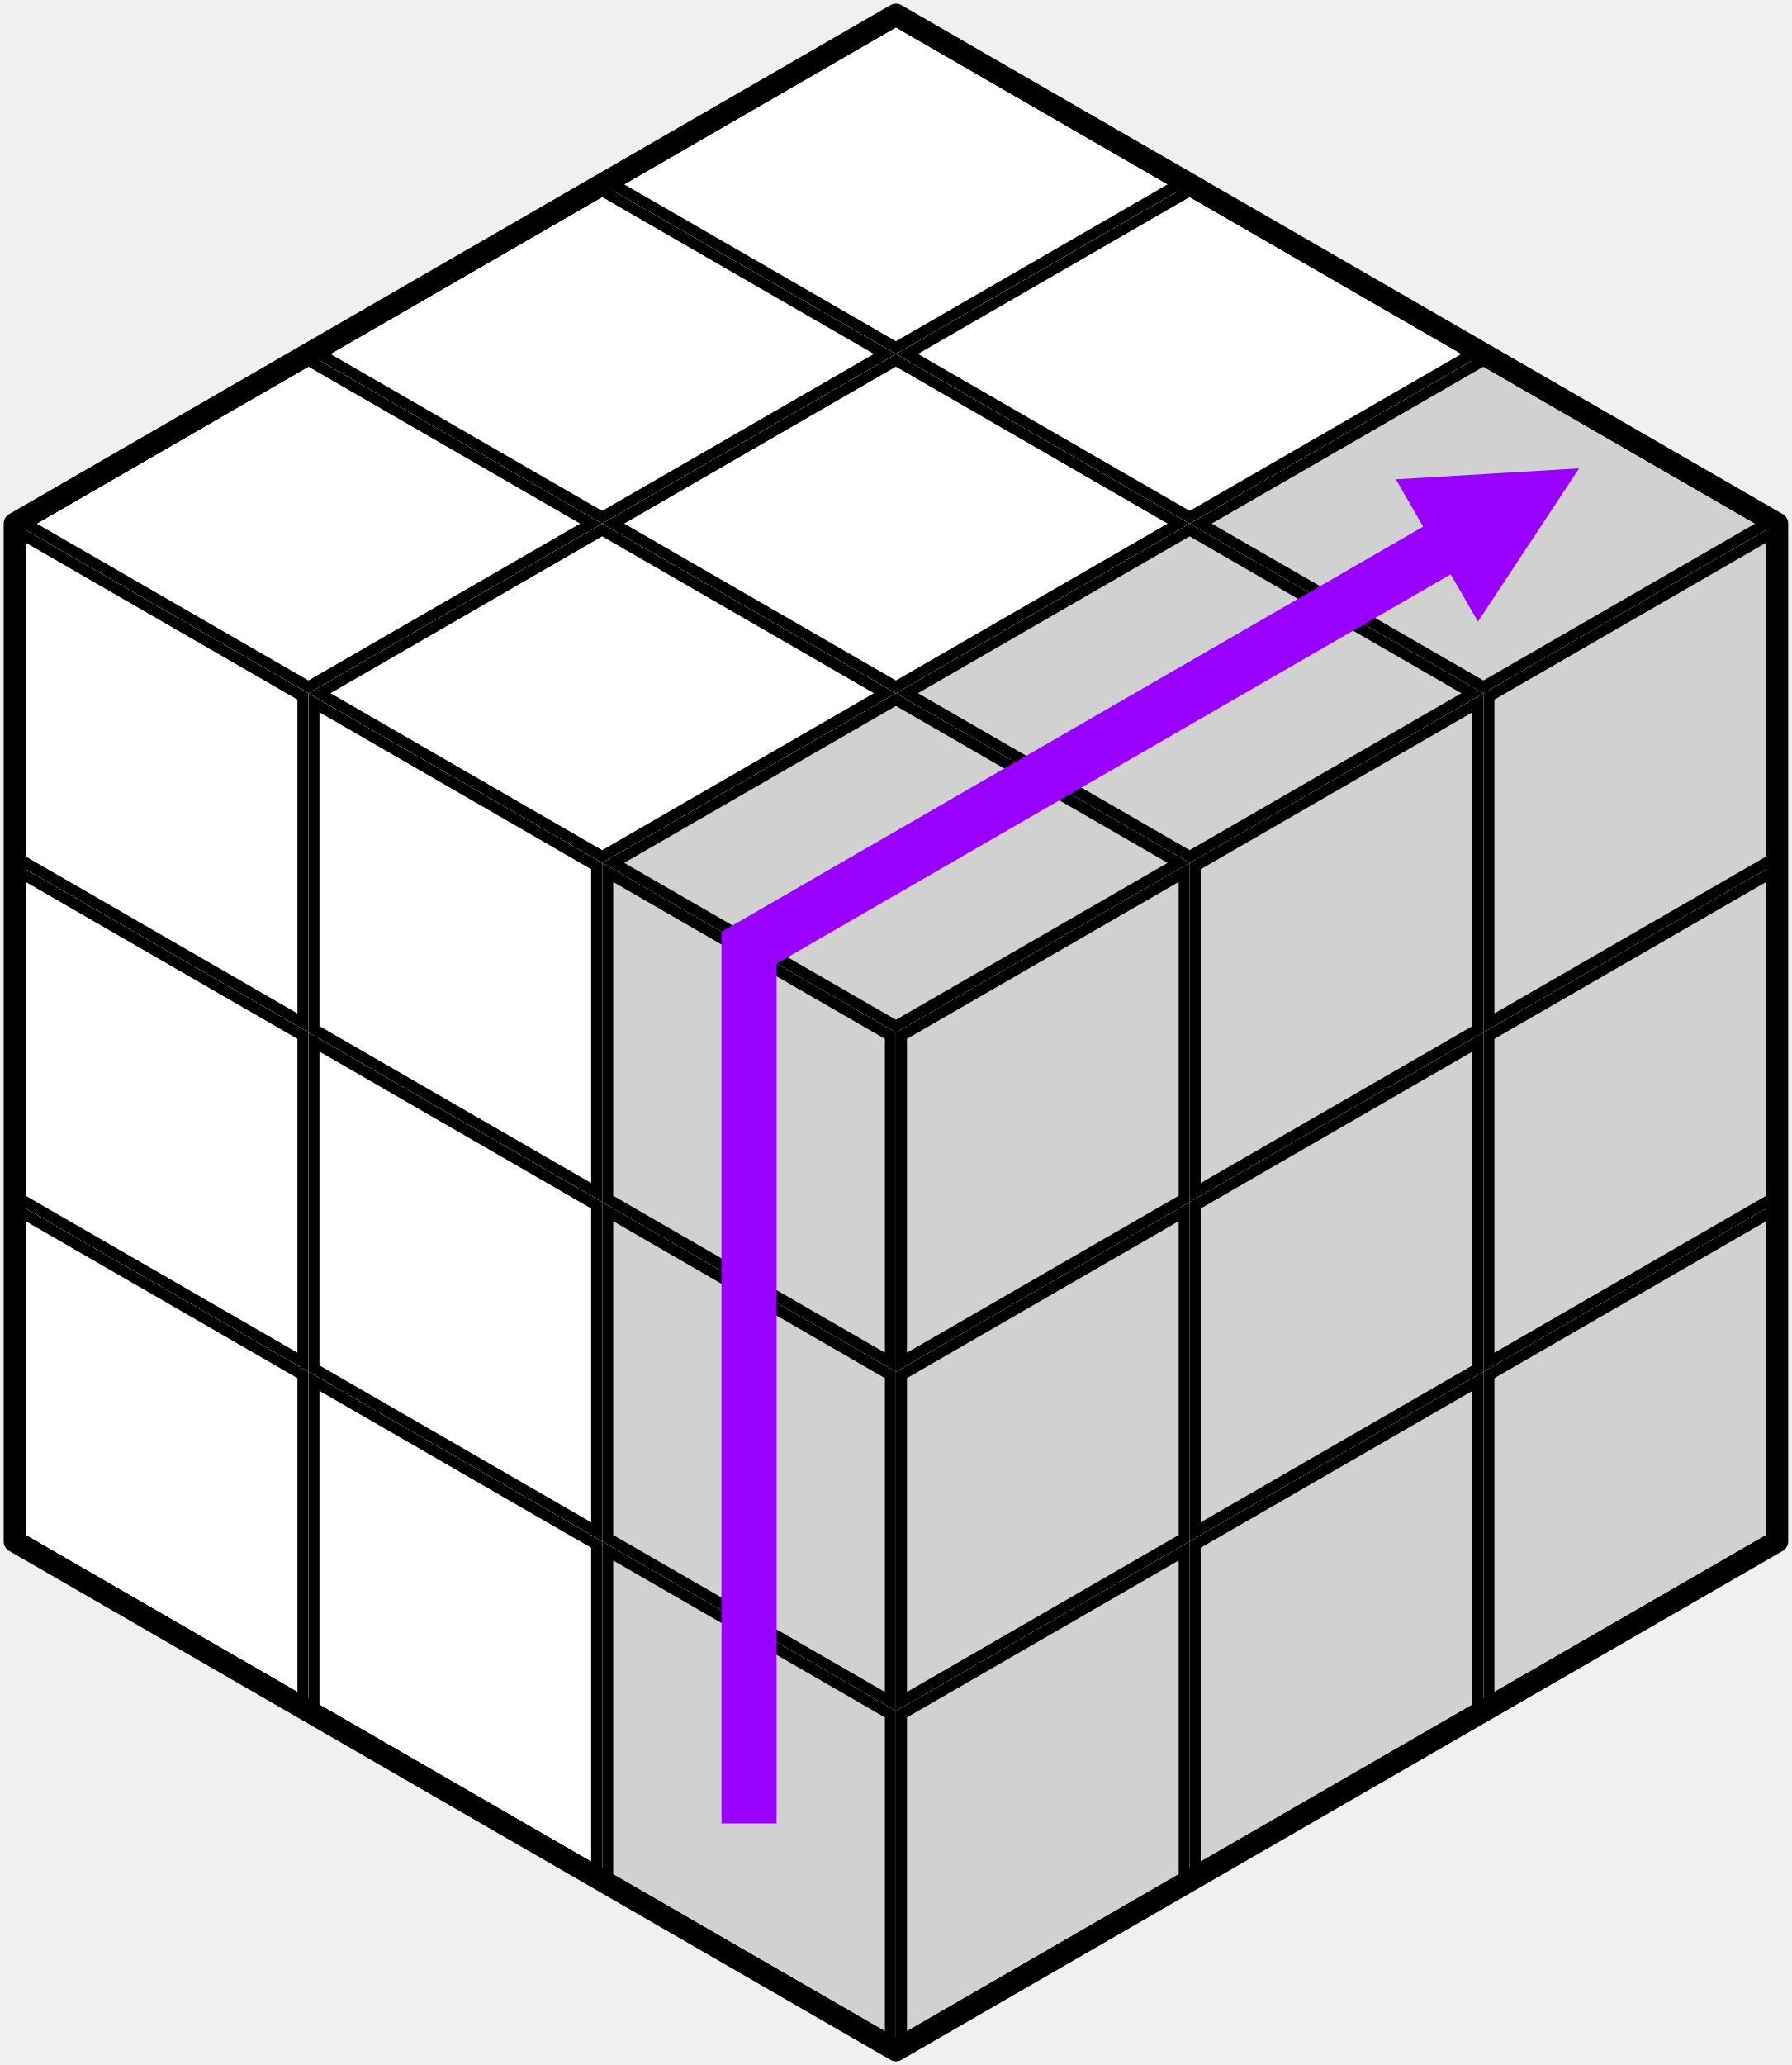
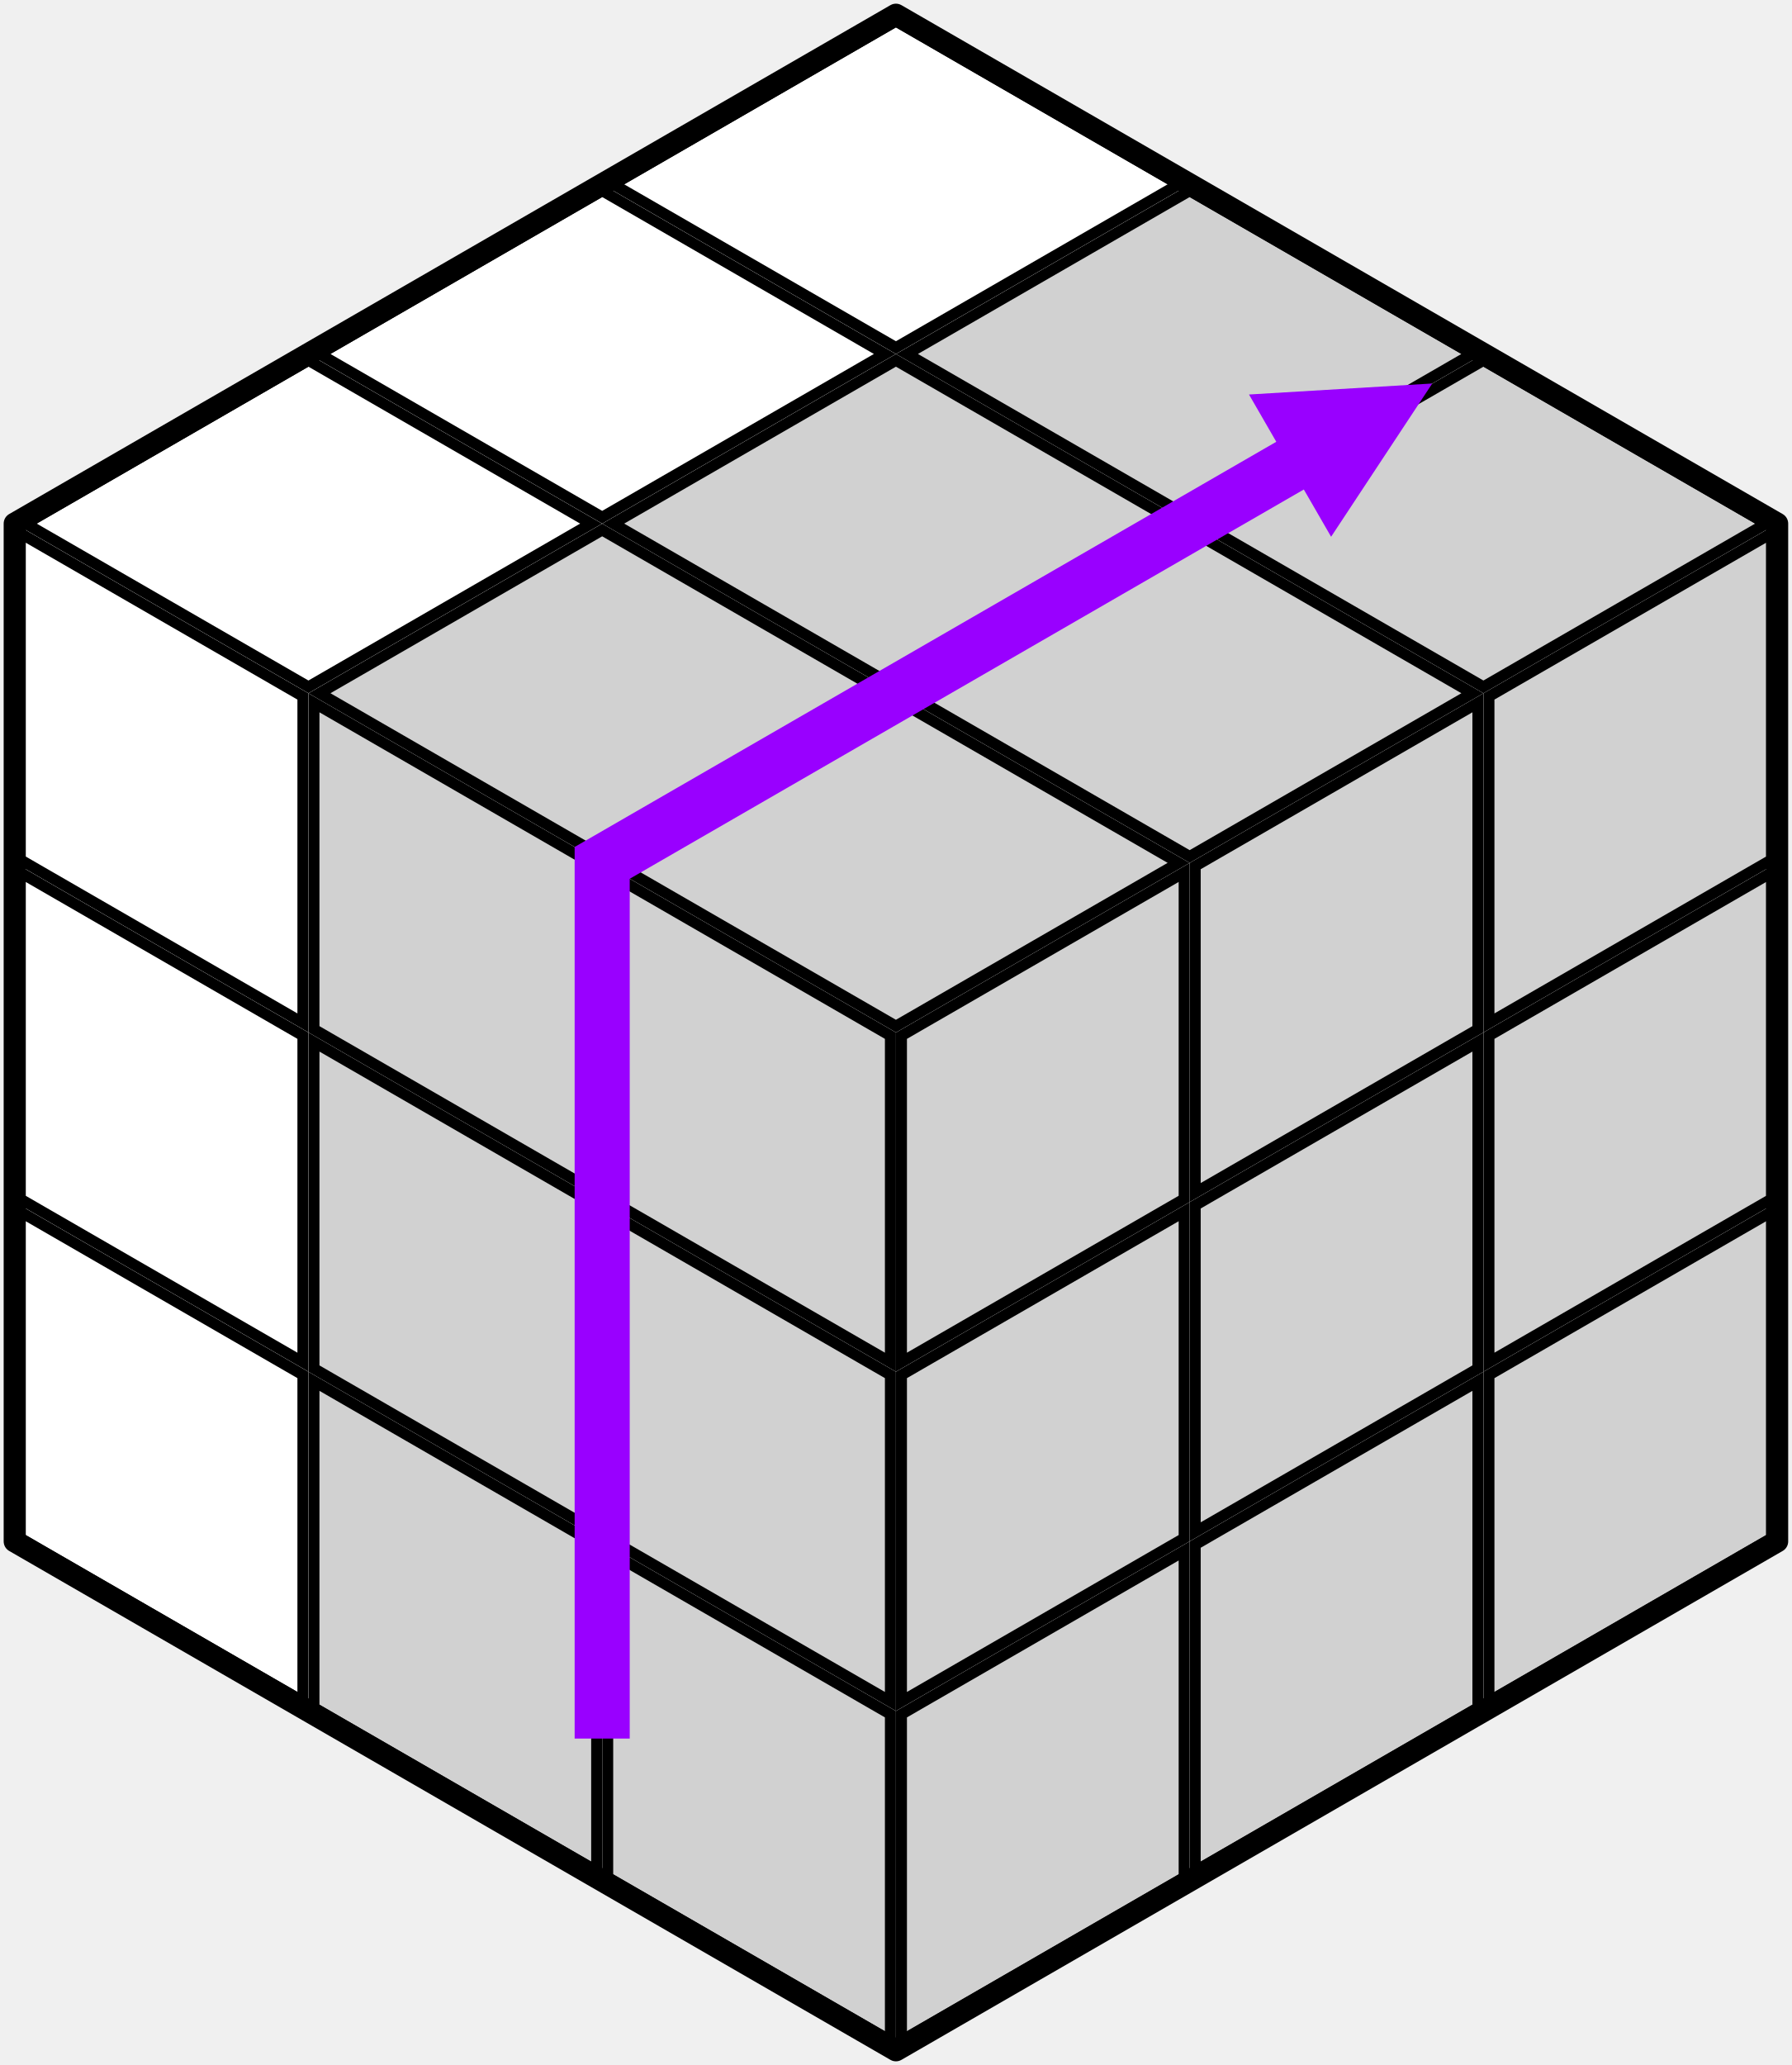
<svg xmlns="http://www.w3.org/2000/svg" style="isolation:isolate" viewBox="-1 -1 122 140.564" width="122pt" height="140.564pt">
  <defs>
-     <clipPath id="_clipPath_kn63TlzLQGtWBHnvIIbKlxHgNXyFAJ4O">
+     <clipPath id="_clipPath_YfMficZN3CAWdTqb5FoNFu34XJYZpy70">
      <rect x="-1" y="-1" width="122" height="140.564" />
    </clipPath>
  </defs>
-   <g clip-path="url(#_clipPath_kn63TlzLQGtWBHnvIIbKlxHgNXyFAJ4O)">
-     <mask id="_mask_UtZSfHOFldebOageDbSiqlFDO6T9jiD7">
+   <g clip-path="url(#_clipPath_YfMficZN3CAWdTqb5FoNFu34XJYZpy70)">
+     <mask id="_mask_dIJvAYDwJOMlvLPknBtTMlpvmCN7cYbd">
      <path d=" M 120 57.735 L 100 69.282 L 100 46.188 L 120 34.641 L 120 57.735 Z " fill="white" stroke="none" />
    </mask>
    <path d=" M 120 57.735 L 100 69.282 L 100 46.188 L 120 34.641 L 120 57.735 Z " fill="rgb(209,209,209)" />
-     <path d=" M 120 57.735 L 100 69.282 L 100 46.188 L 120 34.641 L 120 57.735 Z " fill="rgb(209,209,209)" mask="url(#_mask_UtZSfHOFldebOageDbSiqlFDO6T9jiD7)" vector-effect="non-scaling-stroke" stroke-width="2" stroke="rgb(0,0,0)" stroke-linejoin="round" stroke-linecap="round" stroke-miterlimit="3" />
-     <mask id="_mask_57qtfv5izazXqnDpakSDRAFVGlXvB3z2">
+     <path d=" M 120 57.735 L 100 69.282 L 100 46.188 L 120 34.641 L 120 57.735 Z " fill="rgb(209,209,209)" mask="url(#_mask_dIJvAYDwJOMlvLPknBtTMlpvmCN7cYbd)" vector-effect="non-scaling-stroke" stroke-width="2" stroke="rgb(0,0,0)" stroke-linejoin="round" stroke-linecap="round" stroke-miterlimit="3" />
+     <mask id="_mask_1Ibh30FAZa9IqF8SfiQkhRQlHUa1AlM7">
      <path d=" M 100 69.282 L 80 80.829 L 80 57.735 L 100 46.188 L 100 69.282 Z " fill="white" stroke="none" />
    </mask>
    <path d=" M 100 69.282 L 80 80.829 L 80 57.735 L 100 46.188 L 100 69.282 Z " fill="rgb(209,209,209)" />
-     <path d=" M 100 69.282 L 80 80.829 L 80 57.735 L 100 46.188 L 100 69.282 Z " fill="rgb(209,209,209)" mask="url(#_mask_57qtfv5izazXqnDpakSDRAFVGlXvB3z2)" vector-effect="non-scaling-stroke" stroke-width="2" stroke="rgb(0,0,0)" stroke-linejoin="round" stroke-linecap="round" stroke-miterlimit="3" />
-     <mask id="_mask_m2H1XJAxyVooup1Fv7nvfsWDFdElOuWq">
+     <path d=" M 100 69.282 L 80 80.829 L 80 57.735 L 100 46.188 L 100 69.282 Z " fill="rgb(209,209,209)" mask="url(#_mask_1Ibh30FAZa9IqF8SfiQkhRQlHUa1AlM7)" vector-effect="non-scaling-stroke" stroke-width="2" stroke="rgb(0,0,0)" stroke-linejoin="round" stroke-linecap="round" stroke-miterlimit="3" />
+     <mask id="_mask_EqDANoqbAbBhW91lmbQ1YZNkyex3H7Mp">
      <path d=" M 80 80.829 L 60 92.376 L 60 69.282 L 80 57.735 L 80 80.829 Z " fill="white" stroke="none" />
    </mask>
    <path d=" M 80 80.829 L 60 92.376 L 60 69.282 L 80 57.735 L 80 80.829 Z " fill="rgb(209,209,209)" />
-     <path d=" M 80 80.829 L 60 92.376 L 60 69.282 L 80 57.735 L 80 80.829 Z " fill="rgb(209,209,209)" mask="url(#_mask_m2H1XJAxyVooup1Fv7nvfsWDFdElOuWq)" vector-effect="non-scaling-stroke" stroke-width="2" stroke="rgb(0,0,0)" stroke-linejoin="round" stroke-linecap="round" stroke-miterlimit="3" />
-     <mask id="_mask_DIyZAWD2BGZyRtySVJ4y8ibK4QUvFy0O">
+     <path d=" M 80 80.829 L 60 92.376 L 60 69.282 L 80 57.735 L 80 80.829 Z " fill="rgb(209,209,209)" mask="url(#_mask_EqDANoqbAbBhW91lmbQ1YZNkyex3H7Mp)" vector-effect="non-scaling-stroke" stroke-width="2" stroke="rgb(0,0,0)" stroke-linejoin="round" stroke-linecap="round" stroke-miterlimit="3" />
+     <mask id="_mask_rAz6GTbP5WxRUTfCaQOLi6d7J5sfXVyE">
      <path d=" M 60 46.188 L 40 57.735 L 60 69.282 L 80 57.735 L 60 46.188 Z " fill="white" stroke="none" />
    </mask>
    <path d=" M 60 46.188 L 40 57.735 L 60 69.282 L 80 57.735 L 60 46.188 Z " fill="rgb(209,209,209)" />
-     <path d=" M 60 46.188 L 40 57.735 L 60 69.282 L 80 57.735 L 60 46.188 Z " fill="rgb(209,209,209)" mask="url(#_mask_DIyZAWD2BGZyRtySVJ4y8ibK4QUvFy0O)" vector-effect="non-scaling-stroke" stroke-width="2" stroke="rgb(0,0,0)" stroke-linejoin="round" stroke-linecap="round" stroke-miterlimit="3" />
-     <mask id="_mask_RUAwvimhHBteuv9y226wxGWgD8OJXtZj">
+     <path d=" M 60 46.188 L 40 57.735 L 60 69.282 L 80 57.735 L 60 46.188 Z " fill="rgb(209,209,209)" mask="url(#_mask_rAz6GTbP5WxRUTfCaQOLi6d7J5sfXVyE)" vector-effect="non-scaling-stroke" stroke-width="2" stroke="rgb(0,0,0)" stroke-linejoin="round" stroke-linecap="round" stroke-miterlimit="3" />
+     <mask id="_mask_RwamoRAvUmvvwEjTLlZpU7C2xCy55cHt">
      <path d=" M 40 80.829 L 40 57.735 L 60 69.282 L 60 92.376 L 40 80.829 Z " fill="white" stroke="none" />
    </mask>
    <path d=" M 40 80.829 L 40 57.735 L 60 69.282 L 60 92.376 L 40 80.829 Z " fill="rgb(209,209,209)" />
-     <path d=" M 40 80.829 L 40 57.735 L 60 69.282 L 60 92.376 L 40 80.829 Z " fill="rgb(209,209,209)" mask="url(#_mask_RUAwvimhHBteuv9y226wxGWgD8OJXtZj)" vector-effect="non-scaling-stroke" stroke-width="2" stroke="rgb(0,0,0)" stroke-linejoin="round" stroke-linecap="round" stroke-miterlimit="3" />
-     <mask id="_mask_R34Bo5iS8rKb7UxHv2FhP5uGD4lkl3G9">
+     <path d=" M 40 80.829 L 40 57.735 L 60 69.282 L 60 92.376 L 40 80.829 Z " fill="rgb(209,209,209)" mask="url(#_mask_RwamoRAvUmvvwEjTLlZpU7C2xCy55cHt)" vector-effect="non-scaling-stroke" stroke-width="2" stroke="rgb(0,0,0)" stroke-linejoin="round" stroke-linecap="round" stroke-miterlimit="3" />
+     <mask id="_mask_d9nnBx4liRqU4a5vuUpN3MiuYlA7QIDG">
      <path d=" M 20 69.282 L 20 46.188 L 40 57.735 L 40 80.829 L 20 69.282 Z " fill="white" stroke="none" />
    </mask>
-     <path d=" M 20 69.282 L 20 46.188 L 40 57.735 L 40 80.829 L 20 69.282 Z " fill="rgb(255,255,255)" />
-     <path d=" M 20 69.282 L 20 46.188 L 40 57.735 L 40 80.829 L 20 69.282 Z " fill="rgb(255,255,255)" mask="url(#_mask_R34Bo5iS8rKb7UxHv2FhP5uGD4lkl3G9)" vector-effect="non-scaling-stroke" stroke-width="2" stroke="rgb(0,0,0)" stroke-linejoin="round" stroke-linecap="round" stroke-miterlimit="3" />
-     <mask id="_mask_qsc4VMexPSqv2GGiztUP2VTKhAVIrF6o">
+     <path d=" M 20 69.282 L 20 46.188 L 40 57.735 L 40 80.829 L 20 69.282 Z " fill="rgb(209,209,209)" />
+     <path d=" M 20 69.282 L 20 46.188 L 40 57.735 L 40 80.829 L 20 69.282 Z " fill="rgb(209,209,209)" mask="url(#_mask_d9nnBx4liRqU4a5vuUpN3MiuYlA7QIDG)" vector-effect="non-scaling-stroke" stroke-width="2" stroke="rgb(0,0,0)" stroke-linejoin="round" stroke-linecap="round" stroke-miterlimit="3" />
+     <mask id="_mask_WrzHFellmPkLiA2da0frpYYl7FhDqzYp">
      <path d=" M 0 57.735 L 0 34.641 L 20 46.188 L 20 69.282 L 0 57.735 Z " fill="white" stroke="none" />
    </mask>
    <path d=" M 0 57.735 L 0 34.641 L 20 46.188 L 20 69.282 L 0 57.735 Z " fill="rgb(255,255,255)" />
-     <path d=" M 0 57.735 L 0 34.641 L 20 46.188 L 20 69.282 L 0 57.735 Z " fill="rgb(255,255,255)" mask="url(#_mask_qsc4VMexPSqv2GGiztUP2VTKhAVIrF6o)" vector-effect="non-scaling-stroke" stroke-width="2" stroke="rgb(0,0,0)" stroke-linejoin="round" stroke-linecap="round" stroke-miterlimit="3" />
-     <mask id="_mask_T94KRba9rv3ElkTs37dUKMSPPm3gqVC3">
+     <path d=" M 0 57.735 L 0 34.641 L 20 46.188 L 20 69.282 L 0 57.735 Z " fill="rgb(255,255,255)" mask="url(#_mask_WrzHFellmPkLiA2da0frpYYl7FhDqzYp)" vector-effect="non-scaling-stroke" stroke-width="2" stroke="rgb(0,0,0)" stroke-linejoin="round" stroke-linecap="round" stroke-miterlimit="3" />
+     <mask id="_mask_9EPT1dZaybWBlHIAFIq7OSxrnOsh852T">
      <path d=" M 40 103.923 L 40 80.829 L 60 92.376 L 60 115.47 L 40 103.923 Z " fill="white" stroke="none" />
    </mask>
    <path d=" M 40 103.923 L 40 80.829 L 60 92.376 L 60 115.47 L 40 103.923 Z " fill="rgb(209,209,209)" />
-     <path d=" M 40 103.923 L 40 80.829 L 60 92.376 L 60 115.47 L 40 103.923 Z " fill="rgb(209,209,209)" mask="url(#_mask_T94KRba9rv3ElkTs37dUKMSPPm3gqVC3)" vector-effect="non-scaling-stroke" stroke-width="2" stroke="rgb(0,0,0)" stroke-linejoin="round" stroke-linecap="round" stroke-miterlimit="3" />
-     <mask id="_mask_wRnQL5UrKJiJrzo2fKl3YdIqCDGeT9Hu">
+     <path d=" M 40 103.923 L 40 80.829 L 60 92.376 L 60 115.47 L 40 103.923 Z " fill="rgb(209,209,209)" mask="url(#_mask_9EPT1dZaybWBlHIAFIq7OSxrnOsh852T)" vector-effect="non-scaling-stroke" stroke-width="2" stroke="rgb(0,0,0)" stroke-linejoin="round" stroke-linecap="round" stroke-miterlimit="3" />
+     <mask id="_mask_g2tumnhU1SZ2VHc14TwFu10eDQVXOMFA">
      <path d=" M 20 92.376 L 20 69.282 L 40 80.829 L 40 103.923 L 20 92.376 Z " fill="white" stroke="none" />
    </mask>
-     <path d=" M 20 92.376 L 20 69.282 L 40 80.829 L 40 103.923 L 20 92.376 Z " fill="rgb(255,255,255)" />
-     <path d=" M 20 92.376 L 20 69.282 L 40 80.829 L 40 103.923 L 20 92.376 Z " fill="rgb(255,255,255)" mask="url(#_mask_wRnQL5UrKJiJrzo2fKl3YdIqCDGeT9Hu)" vector-effect="non-scaling-stroke" stroke-width="2" stroke="rgb(0,0,0)" stroke-linejoin="round" stroke-linecap="round" stroke-miterlimit="3" />
-     <mask id="_mask_US9oXqZtjXEJevpSHTe0y0TmfXZ1ctRR">
+     <path d=" M 20 92.376 L 20 69.282 L 40 80.829 L 40 103.923 L 20 92.376 Z " fill="rgb(209,209,209)" />
+     <path d=" M 20 92.376 L 20 69.282 L 40 80.829 L 40 103.923 L 20 92.376 Z " fill="rgb(209,209,209)" mask="url(#_mask_g2tumnhU1SZ2VHc14TwFu10eDQVXOMFA)" vector-effect="non-scaling-stroke" stroke-width="2" stroke="rgb(0,0,0)" stroke-linejoin="round" stroke-linecap="round" stroke-miterlimit="3" />
+     <mask id="_mask_3J0RqeHfKmwRaokhxIrYqMHnZ7jHQi6u">
      <path d=" M 0 80.829 L 0 57.735 L 20 69.282 L 20 92.376 L 0 80.829 Z " fill="white" stroke="none" />
    </mask>
    <path d=" M 0 80.829 L 0 57.735 L 20 69.282 L 20 92.376 L 0 80.829 Z " fill="rgb(255,255,255)" />
-     <path d=" M 0 80.829 L 0 57.735 L 20 69.282 L 20 92.376 L 0 80.829 Z " fill="rgb(255,255,255)" mask="url(#_mask_US9oXqZtjXEJevpSHTe0y0TmfXZ1ctRR)" vector-effect="non-scaling-stroke" stroke-width="2" stroke="rgb(0,0,0)" stroke-linejoin="round" stroke-linecap="round" stroke-miterlimit="3" />
-     <mask id="_mask_O4WRdK8C2GULP4PVKFrbQKykLtJD59IY">
+     <path d=" M 0 80.829 L 0 57.735 L 20 69.282 L 20 92.376 L 0 80.829 Z " fill="rgb(255,255,255)" mask="url(#_mask_3J0RqeHfKmwRaokhxIrYqMHnZ7jHQi6u)" vector-effect="non-scaling-stroke" stroke-width="2" stroke="rgb(0,0,0)" stroke-linejoin="round" stroke-linecap="round" stroke-miterlimit="3" />
+     <mask id="_mask_iU6q50V9E0N3GoMO030v1lScr9UVyb57">
      <path d=" M 40 127.017 L 40 103.923 L 60 115.47 L 60 138.564 L 40 127.017 Z " fill="white" stroke="none" />
    </mask>
    <path d=" M 40 127.017 L 40 103.923 L 60 115.47 L 60 138.564 L 40 127.017 Z " fill="rgb(209,209,209)" />
-     <path d=" M 40 127.017 L 40 103.923 L 60 115.47 L 60 138.564 L 40 127.017 Z " fill="rgb(209,209,209)" mask="url(#_mask_O4WRdK8C2GULP4PVKFrbQKykLtJD59IY)" vector-effect="non-scaling-stroke" stroke-width="2" stroke="rgb(0,0,0)" stroke-linejoin="round" stroke-linecap="round" stroke-miterlimit="3" />
-     <mask id="_mask_jcltn2MO3RwZ1bIXsI4r9MgplNE2u2vE">
+     <path d=" M 40 127.017 L 40 103.923 L 60 115.47 L 60 138.564 L 40 127.017 Z " fill="rgb(209,209,209)" mask="url(#_mask_iU6q50V9E0N3GoMO030v1lScr9UVyb57)" vector-effect="non-scaling-stroke" stroke-width="2" stroke="rgb(0,0,0)" stroke-linejoin="round" stroke-linecap="round" stroke-miterlimit="3" />
+     <mask id="_mask_xL5j4GoK0CQ9XjSLTP9bY4kuUF9aPUoe">
      <path d=" M 20 115.47 L 20 92.376 L 40 103.923 L 40 127.017 L 20 115.47 Z " fill="white" stroke="none" />
    </mask>
-     <path d=" M 20 115.47 L 20 92.376 L 40 103.923 L 40 127.017 L 20 115.47 Z " fill="rgb(255,255,255)" />
-     <path d=" M 20 115.47 L 20 92.376 L 40 103.923 L 40 127.017 L 20 115.47 Z " fill="rgb(255,255,255)" mask="url(#_mask_jcltn2MO3RwZ1bIXsI4r9MgplNE2u2vE)" vector-effect="non-scaling-stroke" stroke-width="2" stroke="rgb(0,0,0)" stroke-linejoin="round" stroke-linecap="round" stroke-miterlimit="3" />
-     <mask id="_mask_OQdgv2bt7RQmwlcCPYNLKGRy1CKMCeQV">
+     <path d=" M 20 115.47 L 20 92.376 L 40 103.923 L 40 127.017 L 20 115.47 Z " fill="rgb(209,209,209)" />
+     <path d=" M 20 115.47 L 20 92.376 L 40 103.923 L 40 127.017 L 20 115.47 Z " fill="rgb(209,209,209)" mask="url(#_mask_xL5j4GoK0CQ9XjSLTP9bY4kuUF9aPUoe)" vector-effect="non-scaling-stroke" stroke-width="2" stroke="rgb(0,0,0)" stroke-linejoin="round" stroke-linecap="round" stroke-miterlimit="3" />
+     <mask id="_mask_2H3sSDr2XX8Kb0WvD1CefJpIjbsv2DUy">
      <path d=" M 0 103.923 L 0 80.829 L 20 92.376 L 20 115.47 L 0 103.923 Z " fill="white" stroke="none" />
    </mask>
    <path d=" M 0 103.923 L 0 80.829 L 20 92.376 L 20 115.47 L 0 103.923 Z " fill="rgb(255,255,255)" />
-     <path d=" M 0 103.923 L 0 80.829 L 20 92.376 L 20 115.47 L 0 103.923 Z " fill="rgb(255,255,255)" mask="url(#_mask_OQdgv2bt7RQmwlcCPYNLKGRy1CKMCeQV)" vector-effect="non-scaling-stroke" stroke-width="2" stroke="rgb(0,0,0)" stroke-linejoin="round" stroke-linecap="round" stroke-miterlimit="3" />
-     <mask id="_mask_Na2aoYWOppXFnxwygu3k07RIYS00MwBr">
+     <path d=" M 0 103.923 L 0 80.829 L 20 92.376 L 20 115.47 L 0 103.923 Z " fill="rgb(255,255,255)" mask="url(#_mask_2H3sSDr2XX8Kb0WvD1CefJpIjbsv2DUy)" vector-effect="non-scaling-stroke" stroke-width="2" stroke="rgb(0,0,0)" stroke-linejoin="round" stroke-linecap="round" stroke-miterlimit="3" />
+     <mask id="_mask_n2OEeRwg19XueycEqi3p1WtC1Bact4fq">
      <path d=" M 40 34.641 L 20 46.188 L 40 57.735 L 60 46.188 L 40 34.641 Z " fill="white" stroke="none" />
    </mask>
-     <path d=" M 40 34.641 L 20 46.188 L 40 57.735 L 60 46.188 L 40 34.641 Z " fill="rgb(255,255,255)" />
-     <path d=" M 40 34.641 L 20 46.188 L 40 57.735 L 60 46.188 L 40 34.641 Z " fill="rgb(255,255,255)" mask="url(#_mask_Na2aoYWOppXFnxwygu3k07RIYS00MwBr)" vector-effect="non-scaling-stroke" stroke-width="2" stroke="rgb(0,0,0)" stroke-linejoin="round" stroke-linecap="round" stroke-miterlimit="3" />
-     <mask id="_mask_4DiUhSGnDotwyjZl74cwEsHYHbp6mh0C">
+     <path d=" M 40 34.641 L 20 46.188 L 40 57.735 L 60 46.188 L 40 34.641 Z " fill="rgb(209,209,209)" />
+     <path d=" M 40 34.641 L 20 46.188 L 40 57.735 L 60 46.188 L 40 34.641 Z " fill="rgb(209,209,209)" mask="url(#_mask_n2OEeRwg19XueycEqi3p1WtC1Bact4fq)" vector-effect="non-scaling-stroke" stroke-width="2" stroke="rgb(0,0,0)" stroke-linejoin="round" stroke-linecap="round" stroke-miterlimit="3" />
+     <mask id="_mask_SaNDOu3cEaxTaGagu1dzKzojKzKkMMiz">
      <path d=" M 20 23.094 L 0 34.641 L 20 46.188 L 40 34.641 L 20 23.094 Z " fill="white" stroke="none" />
    </mask>
    <path d=" M 20 23.094 L 0 34.641 L 20 46.188 L 40 34.641 L 20 23.094 Z " fill="rgb(255,255,255)" />
-     <path d=" M 20 23.094 L 0 34.641 L 20 46.188 L 40 34.641 L 20 23.094 Z " fill="rgb(255,255,255)" mask="url(#_mask_4DiUhSGnDotwyjZl74cwEsHYHbp6mh0C)" vector-effect="non-scaling-stroke" stroke-width="2" stroke="rgb(0,0,0)" stroke-linejoin="round" stroke-linecap="round" stroke-miterlimit="3" />
-     <mask id="_mask_ipHpA3d7W75DlvRu5jtjBN37ymBDrCY9">
+     <path d=" M 20 23.094 L 0 34.641 L 20 46.188 L 40 34.641 L 20 23.094 Z " fill="rgb(255,255,255)" mask="url(#_mask_SaNDOu3cEaxTaGagu1dzKzojKzKkMMiz)" vector-effect="non-scaling-stroke" stroke-width="2" stroke="rgb(0,0,0)" stroke-linejoin="round" stroke-linecap="round" stroke-miterlimit="3" />
+     <mask id="_mask_k5JGdHxjXVpAni5Fcv2Oly27sEZtFTOR">
      <path d=" M 80 34.641 L 60 46.188 L 80 57.735 L 100 46.188 L 80 34.641 Z " fill="white" stroke="none" />
    </mask>
    <path d=" M 80 34.641 L 60 46.188 L 80 57.735 L 100 46.188 L 80 34.641 Z " fill="rgb(209,209,209)" />
-     <path d=" M 80 34.641 L 60 46.188 L 80 57.735 L 100 46.188 L 80 34.641 Z " fill="rgb(209,209,209)" mask="url(#_mask_ipHpA3d7W75DlvRu5jtjBN37ymBDrCY9)" vector-effect="non-scaling-stroke" stroke-width="2" stroke="rgb(0,0,0)" stroke-linejoin="round" stroke-linecap="round" stroke-miterlimit="3" />
-     <mask id="_mask_cF0G9NJOqGiyB1BSC4Nzm4CjJFihfFm5">
+     <path d=" M 80 34.641 L 60 46.188 L 80 57.735 L 100 46.188 L 80 34.641 Z " fill="rgb(209,209,209)" mask="url(#_mask_k5JGdHxjXVpAni5Fcv2Oly27sEZtFTOR)" vector-effect="non-scaling-stroke" stroke-width="2" stroke="rgb(0,0,0)" stroke-linejoin="round" stroke-linecap="round" stroke-miterlimit="3" />
+     <mask id="_mask_tFDQMQGWAMHDIefABbiq2AUYtmbqCwFr">
      <path d=" M 60 23.094 L 40 34.641 L 60 46.188 L 80 34.641 L 60 23.094 Z " fill="white" stroke="none" />
    </mask>
-     <path d=" M 60 23.094 L 40 34.641 L 60 46.188 L 80 34.641 L 60 23.094 Z " fill="rgb(255,255,255)" />
-     <path d=" M 60 23.094 L 40 34.641 L 60 46.188 L 80 34.641 L 60 23.094 Z " fill="rgb(255,255,255)" mask="url(#_mask_cF0G9NJOqGiyB1BSC4Nzm4CjJFihfFm5)" vector-effect="non-scaling-stroke" stroke-width="2" stroke="rgb(0,0,0)" stroke-linejoin="round" stroke-linecap="round" stroke-miterlimit="3" />
-     <mask id="_mask_2f8CnkinI6Ekv5hDFbxxlxHYpRlXxPSX">
+     <path d=" M 60 23.094 L 40 34.641 L 60 46.188 L 80 34.641 L 60 23.094 Z " fill="rgb(209,209,209)" />
+     <path d=" M 60 23.094 L 40 34.641 L 60 46.188 L 80 34.641 L 60 23.094 Z " fill="rgb(209,209,209)" mask="url(#_mask_tFDQMQGWAMHDIefABbiq2AUYtmbqCwFr)" vector-effect="non-scaling-stroke" stroke-width="2" stroke="rgb(0,0,0)" stroke-linejoin="round" stroke-linecap="round" stroke-miterlimit="3" />
+     <mask id="_mask_B3XSmFtsx1TYGQUXjxLgnfDzNWYpVIY7">
      <path d=" M 40 11.547 L 20 23.094 L 40 34.641 L 60 23.094 L 40 11.547 Z " fill="white" stroke="none" />
    </mask>
    <path d=" M 40 11.547 L 20 23.094 L 40 34.641 L 60 23.094 L 40 11.547 Z " fill="rgb(255,255,255)" />
-     <path d=" M 40 11.547 L 20 23.094 L 40 34.641 L 60 23.094 L 40 11.547 Z " fill="rgb(255,255,255)" mask="url(#_mask_2f8CnkinI6Ekv5hDFbxxlxHYpRlXxPSX)" vector-effect="non-scaling-stroke" stroke-width="2" stroke="rgb(0,0,0)" stroke-linejoin="round" stroke-linecap="round" stroke-miterlimit="3" />
-     <mask id="_mask_LSXLf5CIL3XU75SGn6v02r0Ek5l6LfoM">
+     <path d=" M 40 11.547 L 20 23.094 L 40 34.641 L 60 23.094 L 40 11.547 Z " fill="rgb(255,255,255)" mask="url(#_mask_B3XSmFtsx1TYGQUXjxLgnfDzNWYpVIY7)" vector-effect="non-scaling-stroke" stroke-width="2" stroke="rgb(0,0,0)" stroke-linejoin="round" stroke-linecap="round" stroke-miterlimit="3" />
+     <mask id="_mask_lLjaCszaGNJbIqP6wb3i40jGB3MgjI3D">
      <path d=" M 100 23.094 L 80 34.641 L 100 46.188 L 120 34.641 L 100 23.094 Z " fill="white" stroke="none" />
    </mask>
    <path d=" M 100 23.094 L 80 34.641 L 100 46.188 L 120 34.641 L 100 23.094 Z " fill="rgb(209,209,209)" />
-     <path d=" M 100 23.094 L 80 34.641 L 100 46.188 L 120 34.641 L 100 23.094 Z " fill="rgb(209,209,209)" mask="url(#_mask_LSXLf5CIL3XU75SGn6v02r0Ek5l6LfoM)" vector-effect="non-scaling-stroke" stroke-width="2" stroke="rgb(0,0,0)" stroke-linejoin="round" stroke-linecap="round" stroke-miterlimit="3" />
-     <mask id="_mask_UVqoiQxJOv2AhYM1KZn9U6Q1StWjVjYK">
+     <path d=" M 100 23.094 L 80 34.641 L 100 46.188 L 120 34.641 L 100 23.094 Z " fill="rgb(209,209,209)" mask="url(#_mask_lLjaCszaGNJbIqP6wb3i40jGB3MgjI3D)" vector-effect="non-scaling-stroke" stroke-width="2" stroke="rgb(0,0,0)" stroke-linejoin="round" stroke-linecap="round" stroke-miterlimit="3" />
+     <mask id="_mask_Epg86Nc3ilHphUZaHvw9ziw9ZhwZFvUD">
      <path d=" M 80 11.547 L 60 23.094 L 80 34.641 L 100 23.094 L 80 11.547 Z " fill="white" stroke="none" />
    </mask>
-     <path d=" M 80 11.547 L 60 23.094 L 80 34.641 L 100 23.094 L 80 11.547 Z " fill="rgb(255,255,255)" />
-     <path d=" M 80 11.547 L 60 23.094 L 80 34.641 L 100 23.094 L 80 11.547 Z " fill="rgb(255,255,255)" mask="url(#_mask_UVqoiQxJOv2AhYM1KZn9U6Q1StWjVjYK)" vector-effect="non-scaling-stroke" stroke-width="2" stroke="rgb(0,0,0)" stroke-linejoin="round" stroke-linecap="round" stroke-miterlimit="3" />
-     <mask id="_mask_5kCLSYZwyPPPWRiBw2icYbyL7ds8RTYX">
+     <path d=" M 80 11.547 L 60 23.094 L 80 34.641 L 100 23.094 L 80 11.547 Z " fill="rgb(209,209,209)" />
+     <path d=" M 80 11.547 L 60 23.094 L 80 34.641 L 100 23.094 L 80 11.547 Z " fill="rgb(209,209,209)" mask="url(#_mask_Epg86Nc3ilHphUZaHvw9ziw9ZhwZFvUD)" vector-effect="non-scaling-stroke" stroke-width="2" stroke="rgb(0,0,0)" stroke-linejoin="round" stroke-linecap="round" stroke-miterlimit="3" />
+     <mask id="_mask_gDS82J7YsCz5o9drwFm1OwibCK4sX9wn">
      <path d=" M 60 0 L 40 11.547 L 60 23.094 L 80 11.547 L 60 0 Z " fill="white" stroke="none" />
    </mask>
    <path d=" M 60 0 L 40 11.547 L 60 23.094 L 80 11.547 L 60 0 Z " fill="rgb(255,255,255)" />
-     <path d=" M 60 0 L 40 11.547 L 60 23.094 L 80 11.547 L 60 0 Z " fill="rgb(255,255,255)" mask="url(#_mask_5kCLSYZwyPPPWRiBw2icYbyL7ds8RTYX)" vector-effect="non-scaling-stroke" stroke-width="2" stroke="rgb(0,0,0)" stroke-linejoin="round" stroke-linecap="round" stroke-miterlimit="3" />
-     <mask id="_mask_eHp7wEolbXeFzfHXeKiIPtqzLKSPmmXy">
+     <path d=" M 60 0 L 40 11.547 L 60 23.094 L 80 11.547 L 60 0 Z " fill="rgb(255,255,255)" mask="url(#_mask_gDS82J7YsCz5o9drwFm1OwibCK4sX9wn)" vector-effect="non-scaling-stroke" stroke-width="2" stroke="rgb(0,0,0)" stroke-linejoin="round" stroke-linecap="round" stroke-miterlimit="3" />
+     <mask id="_mask_rDRH50pYlrJPOrN1YyAwWrSLh8nilcGf">
      <path d=" M 120 80.829 L 100 92.376 L 100 69.282 L 120 57.735 L 120 80.829 Z " fill="white" stroke="none" />
    </mask>
    <path d=" M 120 80.829 L 100 92.376 L 100 69.282 L 120 57.735 L 120 80.829 Z " fill="rgb(209,209,209)" />
-     <path d=" M 120 80.829 L 100 92.376 L 100 69.282 L 120 57.735 L 120 80.829 Z " fill="rgb(209,209,209)" mask="url(#_mask_eHp7wEolbXeFzfHXeKiIPtqzLKSPmmXy)" vector-effect="non-scaling-stroke" stroke-width="2" stroke="rgb(0,0,0)" stroke-linejoin="round" stroke-linecap="round" stroke-miterlimit="3" />
-     <mask id="_mask_Z3sejeVN0gkRcHBj6yc3S12SC0VSQiFO">
+     <path d=" M 120 80.829 L 100 92.376 L 100 69.282 L 120 57.735 L 120 80.829 Z " fill="rgb(209,209,209)" mask="url(#_mask_rDRH50pYlrJPOrN1YyAwWrSLh8nilcGf)" vector-effect="non-scaling-stroke" stroke-width="2" stroke="rgb(0,0,0)" stroke-linejoin="round" stroke-linecap="round" stroke-miterlimit="3" />
+     <mask id="_mask_vONfgKUa3OcedPw5uLCTu6kKBdQqnsRp">
      <path d=" M 100 92.376 L 80 103.923 L 80 80.829 L 100 69.282 L 100 92.376 Z " fill="white" stroke="none" />
    </mask>
    <path d=" M 100 92.376 L 80 103.923 L 80 80.829 L 100 69.282 L 100 92.376 Z " fill="rgb(209,209,209)" />
-     <path d=" M 100 92.376 L 80 103.923 L 80 80.829 L 100 69.282 L 100 92.376 Z " fill="rgb(209,209,209)" mask="url(#_mask_Z3sejeVN0gkRcHBj6yc3S12SC0VSQiFO)" vector-effect="non-scaling-stroke" stroke-width="2" stroke="rgb(0,0,0)" stroke-linejoin="round" stroke-linecap="round" stroke-miterlimit="3" />
-     <mask id="_mask_ygMq4hYMGndKzFmgV98UZCRmX7jLzdOH">
+     <path d=" M 100 92.376 L 80 103.923 L 80 80.829 L 100 69.282 L 100 92.376 Z " fill="rgb(209,209,209)" mask="url(#_mask_vONfgKUa3OcedPw5uLCTu6kKBdQqnsRp)" vector-effect="non-scaling-stroke" stroke-width="2" stroke="rgb(0,0,0)" stroke-linejoin="round" stroke-linecap="round" stroke-miterlimit="3" />
+     <mask id="_mask_CRCNeLCXfNewfH9fiWMuPhD5QhxKhwSW">
      <path d=" M 80 103.923 L 60 115.47 L 60 92.376 L 80 80.829 L 80 103.923 Z " fill="white" stroke="none" />
    </mask>
    <path d=" M 80 103.923 L 60 115.47 L 60 92.376 L 80 80.829 L 80 103.923 Z " fill="rgb(209,209,209)" />
-     <path d=" M 80 103.923 L 60 115.47 L 60 92.376 L 80 80.829 L 80 103.923 Z " fill="rgb(209,209,209)" mask="url(#_mask_ygMq4hYMGndKzFmgV98UZCRmX7jLzdOH)" vector-effect="non-scaling-stroke" stroke-width="2" stroke="rgb(0,0,0)" stroke-linejoin="round" stroke-linecap="round" stroke-miterlimit="3" />
-     <mask id="_mask_eMOITM36KFjYjlvKtj08LgljzW2e90dI">
+     <path d=" M 80 103.923 L 60 115.47 L 60 92.376 L 80 80.829 L 80 103.923 Z " fill="rgb(209,209,209)" mask="url(#_mask_CRCNeLCXfNewfH9fiWMuPhD5QhxKhwSW)" vector-effect="non-scaling-stroke" stroke-width="2" stroke="rgb(0,0,0)" stroke-linejoin="round" stroke-linecap="round" stroke-miterlimit="3" />
+     <mask id="_mask_3oD0YD8tcSusGddTk7RrnjHgbFFVqGqk">
      <path d=" M 120 103.923 L 100 115.47 L 100 92.376 L 120 80.829 L 120 103.923 Z " fill="white" stroke="none" />
    </mask>
    <path d=" M 120 103.923 L 100 115.47 L 100 92.376 L 120 80.829 L 120 103.923 Z " fill="rgb(209,209,209)" />
-     <path d=" M 120 103.923 L 100 115.47 L 100 92.376 L 120 80.829 L 120 103.923 Z " fill="rgb(209,209,209)" mask="url(#_mask_eMOITM36KFjYjlvKtj08LgljzW2e90dI)" vector-effect="non-scaling-stroke" stroke-width="2" stroke="rgb(0,0,0)" stroke-linejoin="round" stroke-linecap="round" stroke-miterlimit="3" />
-     <mask id="_mask_8HK01Z1Om6a59tUn1K1DyqerNwK7iF3P">
+     <path d=" M 120 103.923 L 100 115.47 L 100 92.376 L 120 80.829 L 120 103.923 Z " fill="rgb(209,209,209)" mask="url(#_mask_3oD0YD8tcSusGddTk7RrnjHgbFFVqGqk)" vector-effect="non-scaling-stroke" stroke-width="2" stroke="rgb(0,0,0)" stroke-linejoin="round" stroke-linecap="round" stroke-miterlimit="3" />
+     <mask id="_mask_CpHIONkO7SWUQSX1At3SFSCnDNGhHxVH">
      <path d=" M 100 115.47 L 80 127.017 L 80 103.923 L 100 92.376 L 100 115.47 Z " fill="white" stroke="none" />
    </mask>
    <path d=" M 100 115.47 L 80 127.017 L 80 103.923 L 100 92.376 L 100 115.47 Z " fill="rgb(209,209,209)" />
-     <path d=" M 100 115.47 L 80 127.017 L 80 103.923 L 100 92.376 L 100 115.47 Z " fill="rgb(209,209,209)" mask="url(#_mask_8HK01Z1Om6a59tUn1K1DyqerNwK7iF3P)" vector-effect="non-scaling-stroke" stroke-width="2" stroke="rgb(0,0,0)" stroke-linejoin="round" stroke-linecap="round" stroke-miterlimit="3" />
-     <mask id="_mask_cy309WPmHrw4LCKfUCFugDC5izOjRVeZ">
+     <path d=" M 100 115.47 L 80 127.017 L 80 103.923 L 100 92.376 L 100 115.47 Z " fill="rgb(209,209,209)" mask="url(#_mask_CpHIONkO7SWUQSX1At3SFSCnDNGhHxVH)" vector-effect="non-scaling-stroke" stroke-width="2" stroke="rgb(0,0,0)" stroke-linejoin="round" stroke-linecap="round" stroke-miterlimit="3" />
+     <mask id="_mask_RlZXPzrc1zuT99PUWSghWPvGJn57PZ2T">
      <path d=" M 80 127.017 L 60 138.564 L 60 115.47 L 80 103.923 L 80 127.017 Z " fill="white" stroke="none" />
    </mask>
    <path d=" M 80 127.017 L 60 138.564 L 60 115.47 L 80 103.923 L 80 127.017 Z " fill="rgb(209,209,209)" />
-     <path d=" M 80 127.017 L 60 138.564 L 60 115.47 L 80 103.923 L 80 127.017 Z " fill="rgb(209,209,209)" mask="url(#_mask_cy309WPmHrw4LCKfUCFugDC5izOjRVeZ)" vector-effect="non-scaling-stroke" stroke-width="2" stroke="rgb(0,0,0)" stroke-linejoin="round" stroke-linecap="round" stroke-miterlimit="3" />
+     <path d=" M 80 127.017 L 60 138.564 L 60 115.47 L 80 103.923 L 80 127.017 Z " fill="rgb(209,209,209)" mask="url(#_mask_RlZXPzrc1zuT99PUWSghWPvGJn57PZ2T)" vector-effect="non-scaling-stroke" stroke-width="2" stroke="rgb(0,0,0)" stroke-linejoin="round" stroke-linecap="round" stroke-miterlimit="3" />
    <path d=" M 120 103.923 L 60 138.564 L 0 103.923 L 0 34.641 L 60 0 L 120 34.641 L 120 103.923 Z " fill="none" vector-effect="non-scaling-stroke" stroke-width="2" stroke="rgb(0,0,0)" stroke-linejoin="round" stroke-linecap="round" stroke-miterlimit="3" />
-     <path d=" M 50 121.244 L 50 63.509 L 100 34.641" fill="none" vector-effect="non-scaling-stroke" stroke-width="5" stroke="rgb(153,0,255)" stroke-linejoin="miter" stroke-linecap="square" stroke-miterlimit="3" />
-     <path d=" M 99.629 41.31 L 106.516 30.879 L 94.039 31.628 Z " fill="rgb(153,0,255)" stroke="none" />
+     <path d=" M 40 115.47 L 40 57.735 L 90 28.868" fill="none" vector-effect="non-scaling-stroke" stroke-width="5" stroke="rgb(153,0,255)" stroke-linejoin="miter" stroke-linecap="square" stroke-miterlimit="3" />
+     <path d=" M 89.629 35.537 L 96.516 25.105 L 84.039 25.854 Z " fill="rgb(153,0,255)" stroke="none" />
  </g>
</svg>
